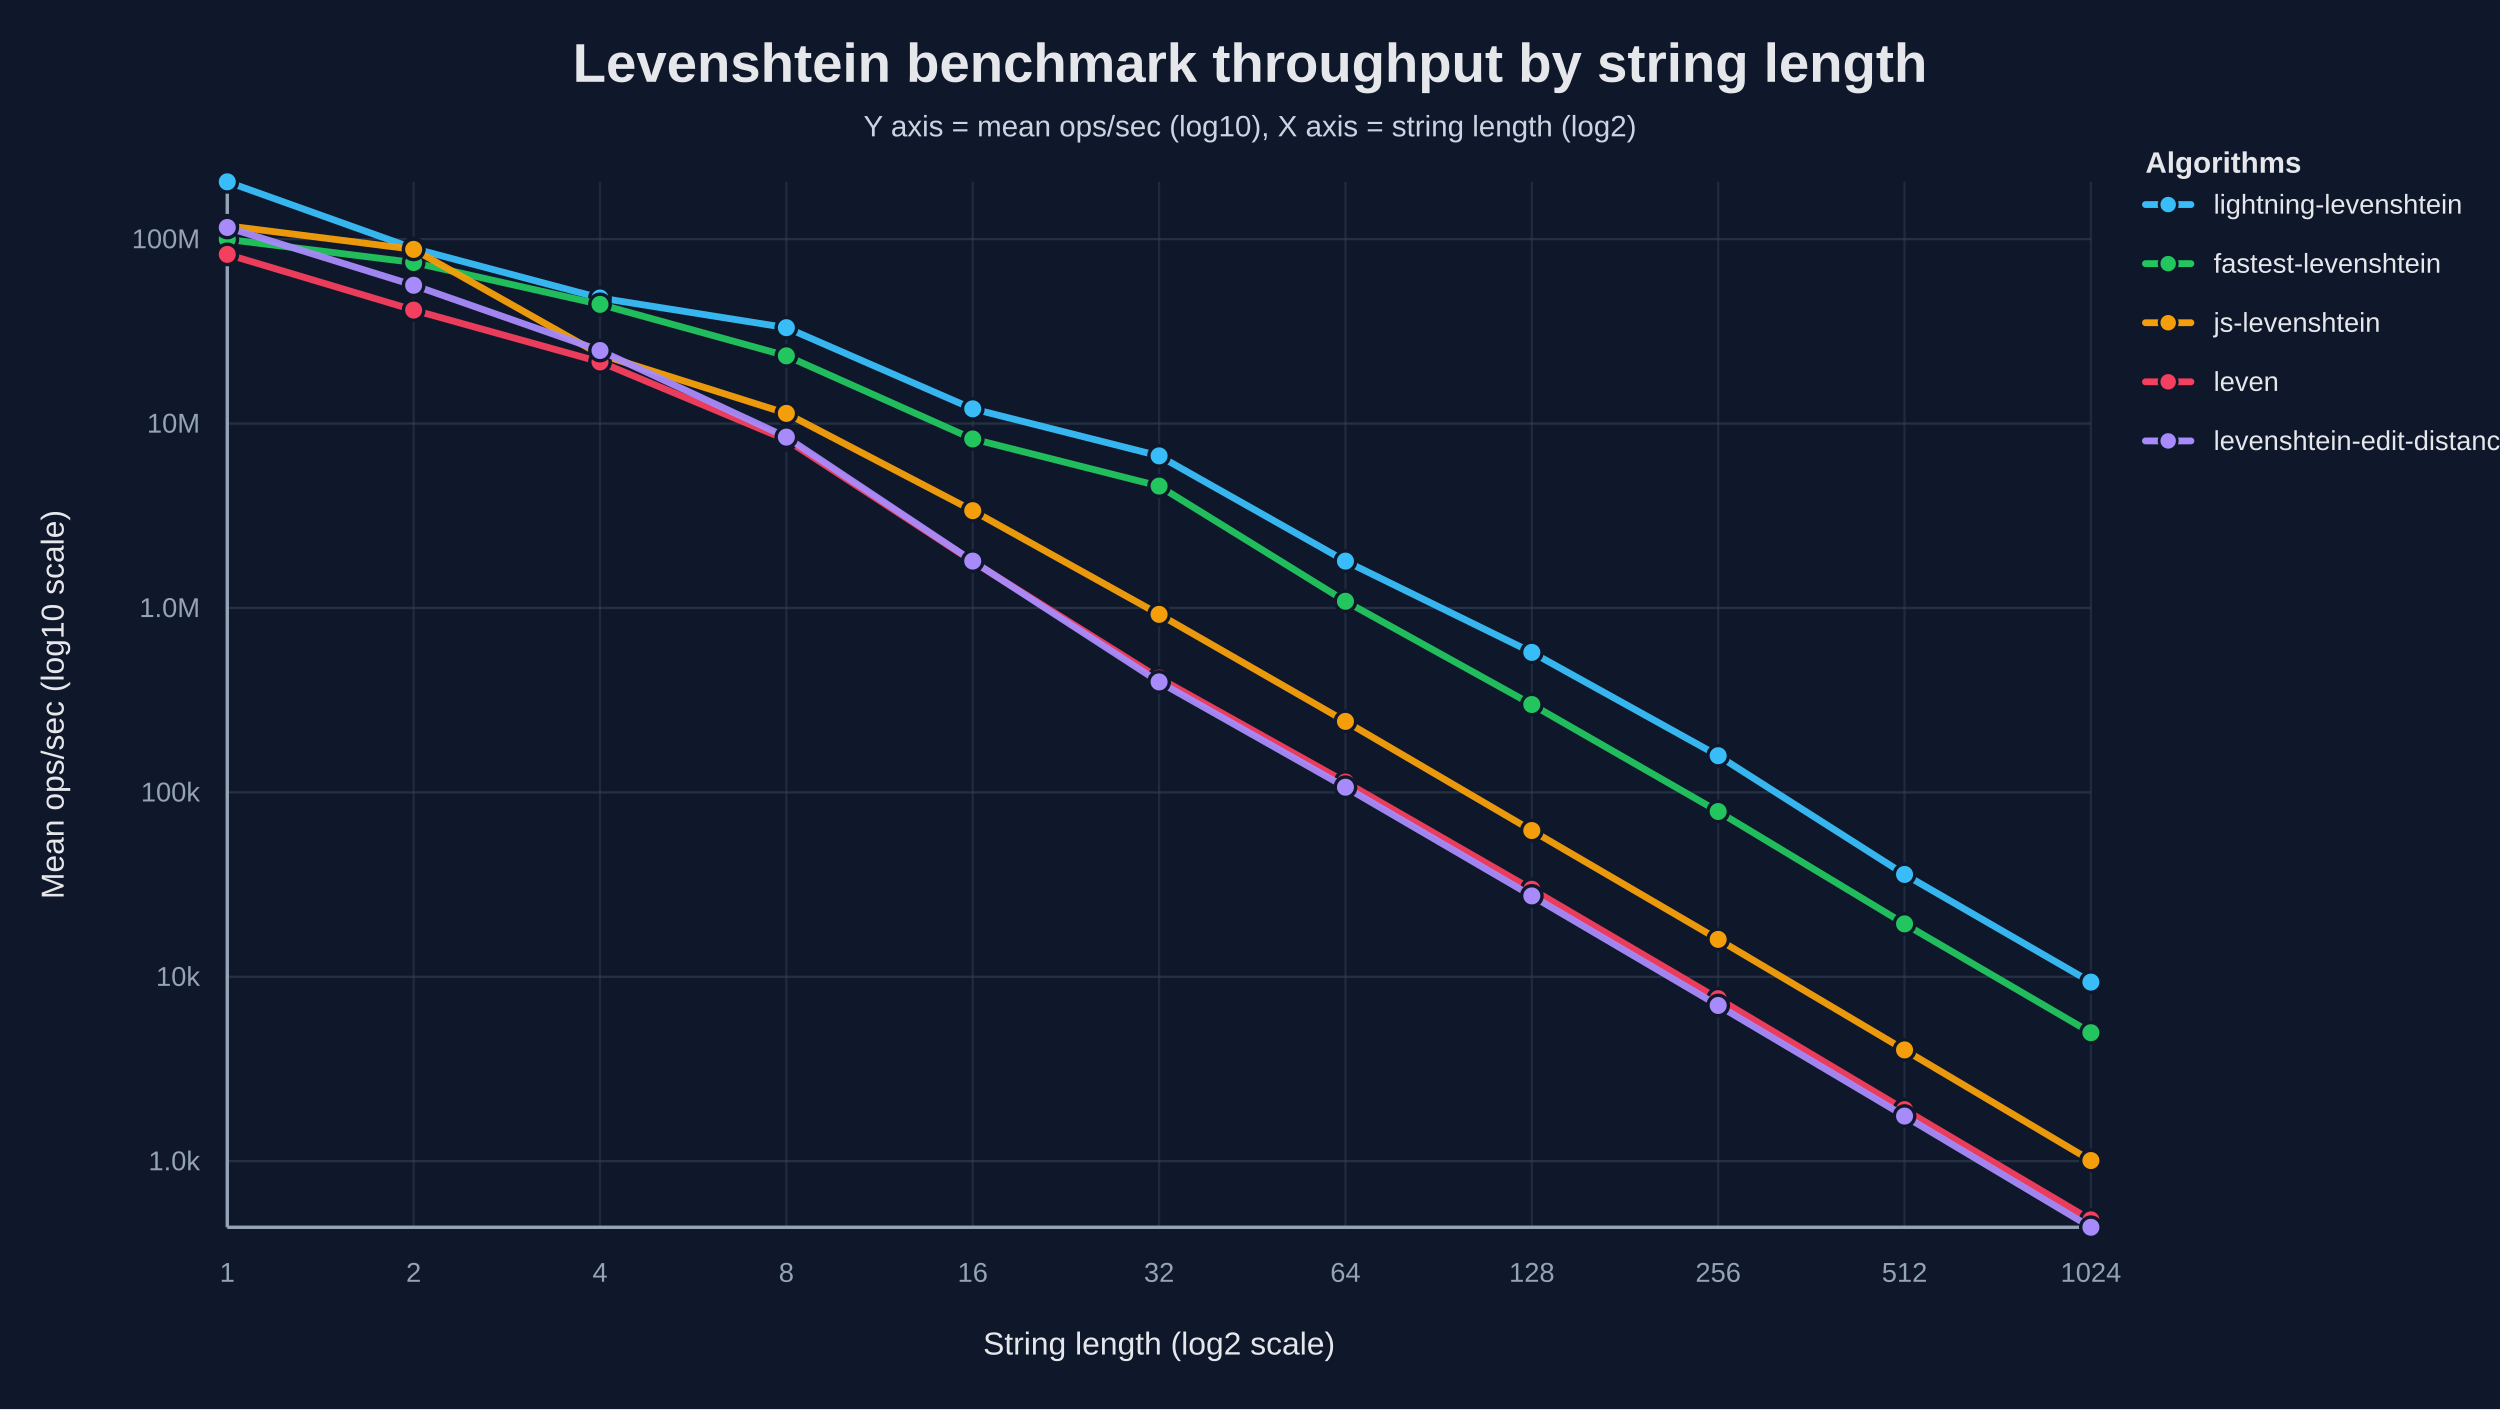
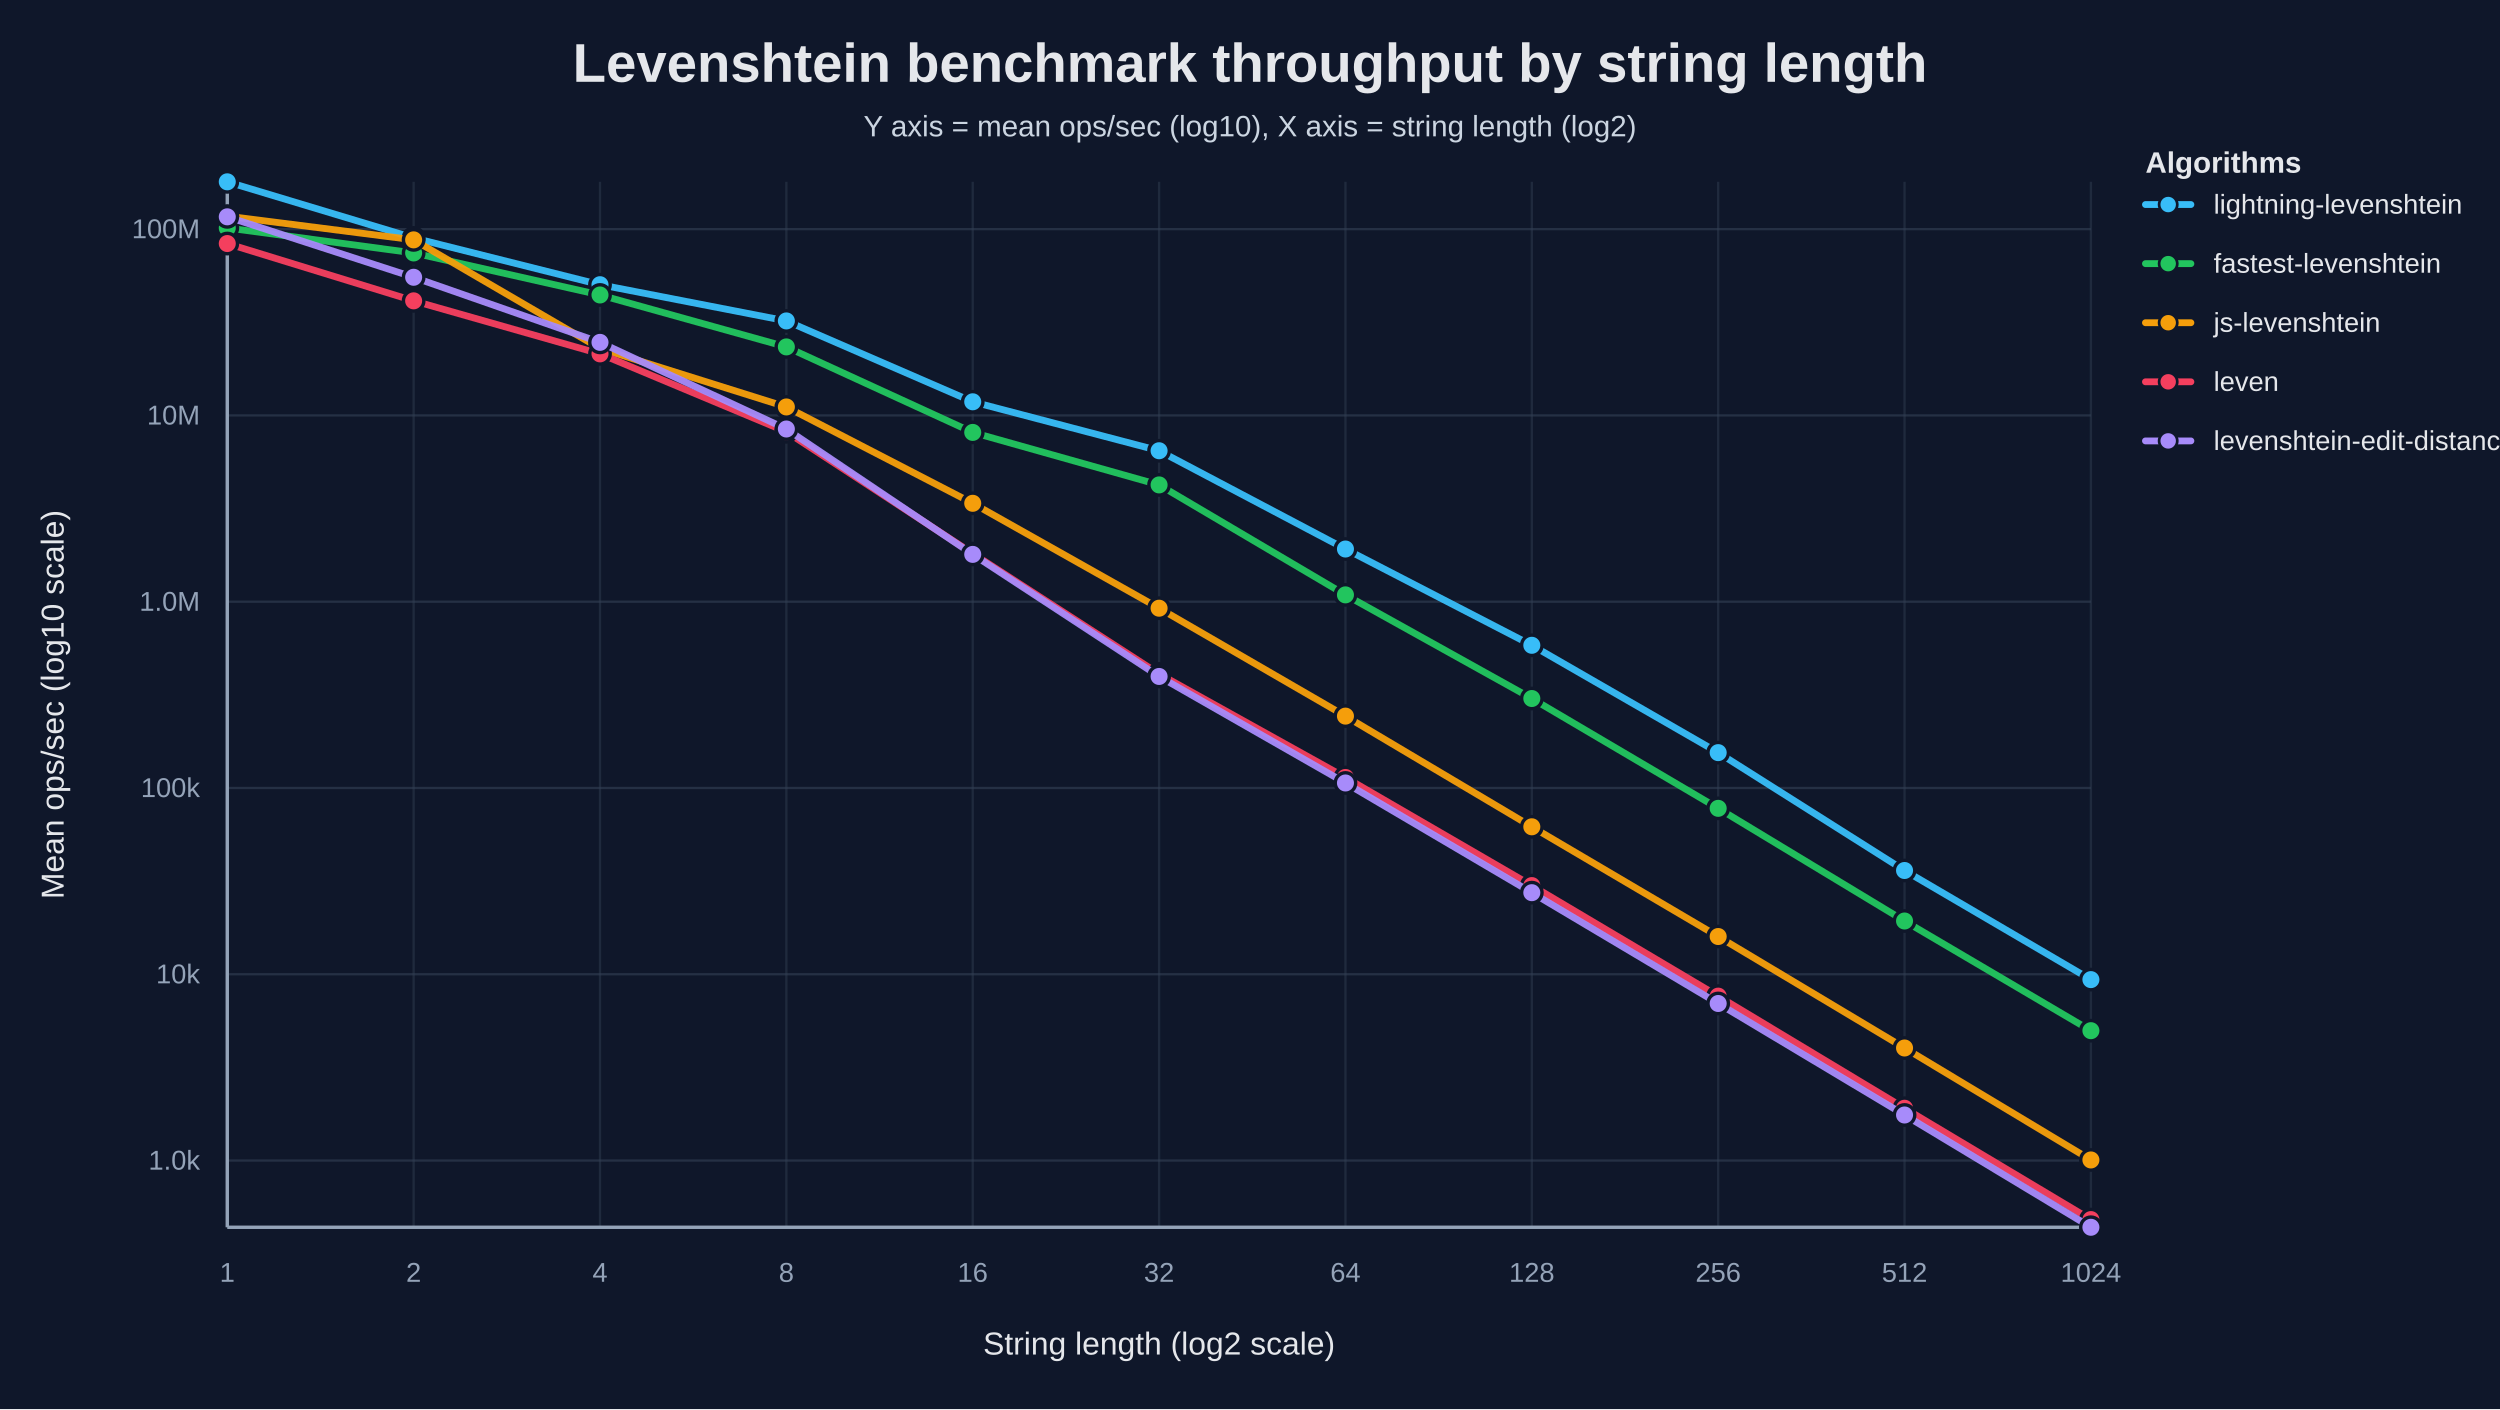
<svg xmlns="http://www.w3.org/2000/svg" width="1100" height="620" viewBox="0 0 1100 620" role="img" aria-label="Algorithm throughput by string length">
  <rect width="1100" height="620" fill="#0f172a" />
  <text x="550" y="36" text-anchor="middle" font-family="Arial, Helvetica, sans-serif" font-size="24" font-weight="700" fill="#e5e7eb">Levenshtein benchmark throughput by string length</text>
  <text x="550" y="60" text-anchor="middle" font-family="Arial, Helvetica, sans-serif" font-size="13" fill="#cbd5e1">Y axis = mean ops/sec (log10), X axis = string length (log2)</text>
-   <line x1="100" y1="510.93" x2="920" y2="510.93" stroke="#334155" stroke-width="1" opacity="0.6" />
-   <text x="88" y="514.93" text-anchor="end" font-family="Arial, Helvetica, sans-serif" font-size="12" fill="#94a3b8">1.0k</text>
-   <line x1="100" y1="429.788" x2="920" y2="429.788" stroke="#334155" stroke-width="1" opacity="0.6" />
-   <text x="88" y="433.788" text-anchor="end" font-family="Arial, Helvetica, sans-serif" font-size="12" fill="#94a3b8">10k</text>
-   <line x1="100" y1="348.646" x2="920" y2="348.646" stroke="#334155" stroke-width="1" opacity="0.6" />
-   <text x="88" y="352.646" text-anchor="end" font-family="Arial, Helvetica, sans-serif" font-size="12" fill="#94a3b8">100k</text>
-   <line x1="100" y1="267.503" x2="920" y2="267.503" stroke="#334155" stroke-width="1" opacity="0.6" />
-   <text x="88" y="271.503" text-anchor="end" font-family="Arial, Helvetica, sans-serif" font-size="12" fill="#94a3b8">1.0M</text>
-   <line x1="100" y1="186.361" x2="920" y2="186.361" stroke="#334155" stroke-width="1" opacity="0.6" />
-   <text x="88" y="190.361" text-anchor="end" font-family="Arial, Helvetica, sans-serif" font-size="12" fill="#94a3b8">10M</text>
-   <line x1="100" y1="105.219" x2="920" y2="105.219" stroke="#334155" stroke-width="1" opacity="0.6" />
-   <text x="88" y="109.219" text-anchor="end" font-family="Arial, Helvetica, sans-serif" font-size="12" fill="#94a3b8">100M</text>
+   <line x1="100" y1="510.639" x2="920" y2="510.639" stroke="#334155" stroke-width="1" opacity="0.6" />
+   <text x="88" y="514.639" text-anchor="end" font-family="Arial, Helvetica, sans-serif" font-size="12" fill="#94a3b8">1.0k</text>
+   <line x1="100" y1="428.675" x2="920" y2="428.675" stroke="#334155" stroke-width="1" opacity="0.6" />
+   <text x="88" y="432.675" text-anchor="end" font-family="Arial, Helvetica, sans-serif" font-size="12" fill="#94a3b8">10k</text>
+   <line x1="100" y1="346.711" x2="920" y2="346.711" stroke="#334155" stroke-width="1" opacity="0.6" />
+   <text x="88" y="350.711" text-anchor="end" font-family="Arial, Helvetica, sans-serif" font-size="12" fill="#94a3b8">100k</text>
+   <line x1="100" y1="264.747" x2="920" y2="264.747" stroke="#334155" stroke-width="1" opacity="0.6" />
+   <text x="88" y="268.747" text-anchor="end" font-family="Arial, Helvetica, sans-serif" font-size="12" fill="#94a3b8">1.0M</text>
+   <line x1="100" y1="182.783" x2="920" y2="182.783" stroke="#334155" stroke-width="1" opacity="0.6" />
+   <text x="88" y="186.783" text-anchor="end" font-family="Arial, Helvetica, sans-serif" font-size="12" fill="#94a3b8">10M</text>
+   <line x1="100" y1="100.818" x2="920" y2="100.818" stroke="#334155" stroke-width="1" opacity="0.6" />
+   <text x="88" y="104.818" text-anchor="end" font-family="Arial, Helvetica, sans-serif" font-size="12" fill="#94a3b8">100M</text>
  <line x1="100" y1="80" x2="100" y2="540" stroke="#334155" stroke-width="1" opacity="0.45" />
  <text x="100" y="564" text-anchor="middle" font-family="Arial, Helvetica, sans-serif" font-size="12" fill="#94a3b8">1</text>
  <line x1="182" y1="80" x2="182" y2="540" stroke="#334155" stroke-width="1" opacity="0.45" />
  <text x="182" y="564" text-anchor="middle" font-family="Arial, Helvetica, sans-serif" font-size="12" fill="#94a3b8">2</text>
  <line x1="264" y1="80" x2="264" y2="540" stroke="#334155" stroke-width="1" opacity="0.45" />
  <text x="264" y="564" text-anchor="middle" font-family="Arial, Helvetica, sans-serif" font-size="12" fill="#94a3b8">4</text>
  <line x1="346" y1="80" x2="346" y2="540" stroke="#334155" stroke-width="1" opacity="0.45" />
  <text x="346" y="564" text-anchor="middle" font-family="Arial, Helvetica, sans-serif" font-size="12" fill="#94a3b8">8</text>
  <line x1="428" y1="80" x2="428" y2="540" stroke="#334155" stroke-width="1" opacity="0.45" />
  <text x="428" y="564" text-anchor="middle" font-family="Arial, Helvetica, sans-serif" font-size="12" fill="#94a3b8">16</text>
  <line x1="510" y1="80" x2="510" y2="540" stroke="#334155" stroke-width="1" opacity="0.45" />
  <text x="510" y="564" text-anchor="middle" font-family="Arial, Helvetica, sans-serif" font-size="12" fill="#94a3b8">32</text>
  <line x1="592" y1="80" x2="592" y2="540" stroke="#334155" stroke-width="1" opacity="0.45" />
  <text x="592" y="564" text-anchor="middle" font-family="Arial, Helvetica, sans-serif" font-size="12" fill="#94a3b8">64</text>
  <line x1="674" y1="80" x2="674" y2="540" stroke="#334155" stroke-width="1" opacity="0.45" />
  <text x="674" y="564" text-anchor="middle" font-family="Arial, Helvetica, sans-serif" font-size="12" fill="#94a3b8">128</text>
  <line x1="756" y1="80" x2="756" y2="540" stroke="#334155" stroke-width="1" opacity="0.45" />
  <text x="756" y="564" text-anchor="middle" font-family="Arial, Helvetica, sans-serif" font-size="12" fill="#94a3b8">256</text>
  <line x1="838" y1="80" x2="838" y2="540" stroke="#334155" stroke-width="1" opacity="0.45" />
  <text x="838" y="564" text-anchor="middle" font-family="Arial, Helvetica, sans-serif" font-size="12" fill="#94a3b8">512</text>
  <line x1="920" y1="80" x2="920" y2="540" stroke="#334155" stroke-width="1" opacity="0.45" />
  <text x="920" y="564" text-anchor="middle" font-family="Arial, Helvetica, sans-serif" font-size="12" fill="#94a3b8">1024</text>
  <line x1="100" y1="80" x2="100" y2="540" stroke="#94a3b8" stroke-width="1.5" />
  <line x1="100" y1="540" x2="920" y2="540" stroke="#94a3b8" stroke-width="1.5" />
-   <path d="M 100.00 80.00 L 182.00 109.31 L 264.00 131.11 L 346.00 144.18 L 428.00 179.88 L 510.00 200.59 L 592.00 246.89 L 674.00 287.05 L 756.00 332.51 L 838.00 384.75 L 920.00 432.13" fill="none" stroke="#38bdf8" stroke-width="3" stroke-linecap="round" stroke-linejoin="round" opacity="0.95" />
+   <path d="M 100.00 80.00 L 182.00 104.68 L 264.00 125.27 L 346.00 141.21 L 428.00 176.79 L 510.00 198.33 L 592.00 241.57 L 674.00 283.93 L 756.00 331.16 L 838.00 383.02 L 920.00 431.03" fill="none" stroke="#38bdf8" stroke-width="3" stroke-linecap="round" stroke-linejoin="round" opacity="0.95" />
  <circle cx="100.00" cy="80.00" r="4.5" fill="#38bdf8" stroke="#0f172a" stroke-width="1.5" />
-   <circle cx="182.00" cy="109.31" r="4.5" fill="#38bdf8" stroke="#0f172a" stroke-width="1.5" />
-   <circle cx="264.00" cy="131.11" r="4.5" fill="#38bdf8" stroke="#0f172a" stroke-width="1.5" />
-   <circle cx="346.00" cy="144.18" r="4.5" fill="#38bdf8" stroke="#0f172a" stroke-width="1.5" />
-   <circle cx="428.00" cy="179.88" r="4.5" fill="#38bdf8" stroke="#0f172a" stroke-width="1.5" />
-   <circle cx="510.00" cy="200.59" r="4.5" fill="#38bdf8" stroke="#0f172a" stroke-width="1.5" />
-   <circle cx="592.00" cy="246.89" r="4.5" fill="#38bdf8" stroke="#0f172a" stroke-width="1.5" />
-   <circle cx="674.00" cy="287.05" r="4.5" fill="#38bdf8" stroke="#0f172a" stroke-width="1.5" />
-   <circle cx="756.00" cy="332.51" r="4.5" fill="#38bdf8" stroke="#0f172a" stroke-width="1.5" />
-   <circle cx="838.00" cy="384.75" r="4.5" fill="#38bdf8" stroke="#0f172a" stroke-width="1.5" />
-   <circle cx="920.00" cy="432.13" r="4.5" fill="#38bdf8" stroke="#0f172a" stroke-width="1.5" />
-   <path d="M 100.00 105.33 L 182.00 115.51 L 264.00 133.93 L 346.00 156.57 L 428.00 193.14 L 510.00 213.88 L 592.00 264.56 L 674.00 309.99 L 756.00 357.07 L 838.00 406.51 L 920.00 454.39" fill="none" stroke="#22c55e" stroke-width="3" stroke-linecap="round" stroke-linejoin="round" opacity="0.95" />
-   <circle cx="100.00" cy="105.33" r="4.5" fill="#22c55e" stroke="#0f172a" stroke-width="1.5" />
-   <circle cx="182.00" cy="115.51" r="4.5" fill="#22c55e" stroke="#0f172a" stroke-width="1.5" />
-   <circle cx="264.00" cy="133.93" r="4.5" fill="#22c55e" stroke="#0f172a" stroke-width="1.5" />
-   <circle cx="346.00" cy="156.57" r="4.5" fill="#22c55e" stroke="#0f172a" stroke-width="1.5" />
-   <circle cx="428.00" cy="193.14" r="4.5" fill="#22c55e" stroke="#0f172a" stroke-width="1.5" />
-   <circle cx="510.00" cy="213.88" r="4.5" fill="#22c55e" stroke="#0f172a" stroke-width="1.5" />
-   <circle cx="592.00" cy="264.56" r="4.5" fill="#22c55e" stroke="#0f172a" stroke-width="1.5" />
-   <circle cx="674.00" cy="309.99" r="4.5" fill="#22c55e" stroke="#0f172a" stroke-width="1.5" />
-   <circle cx="756.00" cy="357.07" r="4.5" fill="#22c55e" stroke="#0f172a" stroke-width="1.5" />
-   <circle cx="838.00" cy="406.51" r="4.5" fill="#22c55e" stroke="#0f172a" stroke-width="1.5" />
-   <circle cx="920.00" cy="454.39" r="4.5" fill="#22c55e" stroke="#0f172a" stroke-width="1.5" />
-   <path d="M 100.00 99.34 L 182.00 109.73 L 264.00 155.98 L 346.00 181.89 L 428.00 224.69 L 510.00 270.32 L 592.00 317.41 L 674.00 365.44 L 756.00 413.33 L 838.00 461.96 L 920.00 510.64" fill="none" stroke="#f59e0b" stroke-width="3" stroke-linecap="round" stroke-linejoin="round" opacity="0.95" />
-   <circle cx="100.00" cy="99.34" r="4.5" fill="#f59e0b" stroke="#0f172a" stroke-width="1.5" />
-   <circle cx="182.00" cy="109.73" r="4.5" fill="#f59e0b" stroke="#0f172a" stroke-width="1.5" />
-   <circle cx="264.00" cy="155.98" r="4.5" fill="#f59e0b" stroke="#0f172a" stroke-width="1.5" />
-   <circle cx="346.00" cy="181.89" r="4.5" fill="#f59e0b" stroke="#0f172a" stroke-width="1.5" />
-   <circle cx="428.00" cy="224.69" r="4.5" fill="#f59e0b" stroke="#0f172a" stroke-width="1.5" />
-   <circle cx="510.00" cy="270.32" r="4.5" fill="#f59e0b" stroke="#0f172a" stroke-width="1.5" />
-   <circle cx="592.00" cy="317.41" r="4.5" fill="#f59e0b" stroke="#0f172a" stroke-width="1.5" />
-   <circle cx="674.00" cy="365.44" r="4.5" fill="#f59e0b" stroke="#0f172a" stroke-width="1.5" />
-   <circle cx="756.00" cy="413.33" r="4.5" fill="#f59e0b" stroke="#0f172a" stroke-width="1.5" />
-   <circle cx="838.00" cy="461.96" r="4.5" fill="#f59e0b" stroke="#0f172a" stroke-width="1.5" />
-   <circle cx="920.00" cy="510.64" r="4.5" fill="#f59e0b" stroke="#0f172a" stroke-width="1.5" />
-   <path d="M 100.00 111.93 L 182.00 136.44 L 264.00 159.26 L 346.00 193.51 L 428.00 247.05 L 510.00 298.35 L 592.00 344.09 L 674.00 391.28 L 756.00 439.41 L 838.00 488.23 L 920.00 536.74" fill="none" stroke="#f43f5e" stroke-width="3" stroke-linecap="round" stroke-linejoin="round" opacity="0.95" />
-   <circle cx="100.00" cy="111.93" r="4.5" fill="#f43f5e" stroke="#0f172a" stroke-width="1.5" />
-   <circle cx="182.00" cy="136.44" r="4.5" fill="#f43f5e" stroke="#0f172a" stroke-width="1.5" />
-   <circle cx="264.00" cy="159.26" r="4.5" fill="#f43f5e" stroke="#0f172a" stroke-width="1.5" />
-   <circle cx="346.00" cy="193.51" r="4.5" fill="#f43f5e" stroke="#0f172a" stroke-width="1.5" />
-   <circle cx="428.00" cy="247.05" r="4.5" fill="#f43f5e" stroke="#0f172a" stroke-width="1.5" />
-   <circle cx="510.00" cy="298.35" r="4.5" fill="#f43f5e" stroke="#0f172a" stroke-width="1.5" />
-   <circle cx="592.00" cy="344.09" r="4.5" fill="#f43f5e" stroke="#0f172a" stroke-width="1.5" />
-   <circle cx="674.00" cy="391.28" r="4.5" fill="#f43f5e" stroke="#0f172a" stroke-width="1.5" />
-   <circle cx="756.00" cy="439.41" r="4.5" fill="#f43f5e" stroke="#0f172a" stroke-width="1.5" />
-   <circle cx="838.00" cy="488.23" r="4.5" fill="#f43f5e" stroke="#0f172a" stroke-width="1.5" />
-   <circle cx="920.00" cy="536.74" r="4.5" fill="#f43f5e" stroke="#0f172a" stroke-width="1.5" />
-   <path d="M 100.00 100.09 L 182.00 125.52 L 264.00 154.23 L 346.00 192.33 L 428.00 246.88 L 510.00 300.05 L 592.00 346.37 L 674.00 394.20 L 756.00 442.41 L 838.00 491.07 L 920.00 540.00" fill="none" stroke="#a78bfa" stroke-width="3" stroke-linecap="round" stroke-linejoin="round" opacity="0.95" />
-   <circle cx="100.00" cy="100.09" r="4.5" fill="#a78bfa" stroke="#0f172a" stroke-width="1.5" />
-   <circle cx="182.00" cy="125.52" r="4.5" fill="#a78bfa" stroke="#0f172a" stroke-width="1.5" />
-   <circle cx="264.00" cy="154.23" r="4.5" fill="#a78bfa" stroke="#0f172a" stroke-width="1.5" />
-   <circle cx="346.00" cy="192.33" r="4.5" fill="#a78bfa" stroke="#0f172a" stroke-width="1.5" />
-   <circle cx="428.00" cy="246.88" r="4.5" fill="#a78bfa" stroke="#0f172a" stroke-width="1.5" />
-   <circle cx="510.00" cy="300.05" r="4.5" fill="#a78bfa" stroke="#0f172a" stroke-width="1.5" />
-   <circle cx="592.00" cy="346.37" r="4.5" fill="#a78bfa" stroke="#0f172a" stroke-width="1.5" />
-   <circle cx="674.00" cy="394.20" r="4.5" fill="#a78bfa" stroke="#0f172a" stroke-width="1.5" />
-   <circle cx="756.00" cy="442.41" r="4.5" fill="#a78bfa" stroke="#0f172a" stroke-width="1.5" />
-   <circle cx="838.00" cy="491.07" r="4.5" fill="#a78bfa" stroke="#0f172a" stroke-width="1.5" />
+   <circle cx="182.00" cy="104.68" r="4.5" fill="#38bdf8" stroke="#0f172a" stroke-width="1.5" />
+   <circle cx="264.00" cy="125.27" r="4.5" fill="#38bdf8" stroke="#0f172a" stroke-width="1.5" />
+   <circle cx="346.00" cy="141.21" r="4.5" fill="#38bdf8" stroke="#0f172a" stroke-width="1.5" />
+   <circle cx="428.00" cy="176.79" r="4.5" fill="#38bdf8" stroke="#0f172a" stroke-width="1.5" />
+   <circle cx="510.00" cy="198.33" r="4.5" fill="#38bdf8" stroke="#0f172a" stroke-width="1.5" />
+   <circle cx="592.00" cy="241.57" r="4.5" fill="#38bdf8" stroke="#0f172a" stroke-width="1.5" />
+   <circle cx="674.00" cy="283.93" r="4.5" fill="#38bdf8" stroke="#0f172a" stroke-width="1.5" />
+   <circle cx="756.00" cy="331.16" r="4.5" fill="#38bdf8" stroke="#0f172a" stroke-width="1.5" />
+   <circle cx="838.00" cy="383.02" r="4.5" fill="#38bdf8" stroke="#0f172a" stroke-width="1.5" />
+   <circle cx="920.00" cy="431.03" r="4.5" fill="#38bdf8" stroke="#0f172a" stroke-width="1.5" />
+   <path d="M 100.00 100.29 L 182.00 111.30 L 264.00 129.79 L 346.00 152.64 L 428.00 190.26 L 510.00 213.36 L 592.00 261.74 L 674.00 307.35 L 756.00 355.67 L 838.00 405.24 L 920.00 453.50" fill="none" stroke="#22c55e" stroke-width="3" stroke-linecap="round" stroke-linejoin="round" opacity="0.95" />
+   <circle cx="100.00" cy="100.29" r="4.5" fill="#22c55e" stroke="#0f172a" stroke-width="1.5" />
+   <circle cx="182.00" cy="111.30" r="4.5" fill="#22c55e" stroke="#0f172a" stroke-width="1.5" />
+   <circle cx="264.00" cy="129.79" r="4.5" fill="#22c55e" stroke="#0f172a" stroke-width="1.5" />
+   <circle cx="346.00" cy="152.64" r="4.5" fill="#22c55e" stroke="#0f172a" stroke-width="1.5" />
+   <circle cx="428.00" cy="190.26" r="4.5" fill="#22c55e" stroke="#0f172a" stroke-width="1.5" />
+   <circle cx="510.00" cy="213.36" r="4.5" fill="#22c55e" stroke="#0f172a" stroke-width="1.5" />
+   <circle cx="592.00" cy="261.74" r="4.5" fill="#22c55e" stroke="#0f172a" stroke-width="1.5" />
+   <circle cx="674.00" cy="307.35" r="4.5" fill="#22c55e" stroke="#0f172a" stroke-width="1.5" />
+   <circle cx="756.00" cy="355.67" r="4.5" fill="#22c55e" stroke="#0f172a" stroke-width="1.5" />
+   <circle cx="838.00" cy="405.24" r="4.5" fill="#22c55e" stroke="#0f172a" stroke-width="1.5" />
+   <circle cx="920.00" cy="453.50" r="4.5" fill="#22c55e" stroke="#0f172a" stroke-width="1.5" />
+   <path d="M 100.00 95.09 L 182.00 105.54 L 264.00 153.33 L 346.00 179.06 L 428.00 221.45 L 510.00 267.61 L 592.00 315.09 L 674.00 363.79 L 756.00 412.07 L 838.00 461.12 L 920.00 510.38" fill="none" stroke="#f59e0b" stroke-width="3" stroke-linecap="round" stroke-linejoin="round" opacity="0.95" />
+   <circle cx="100.00" cy="95.09" r="4.5" fill="#f59e0b" stroke="#0f172a" stroke-width="1.5" />
+   <circle cx="182.00" cy="105.54" r="4.5" fill="#f59e0b" stroke="#0f172a" stroke-width="1.5" />
+   <circle cx="264.00" cy="153.33" r="4.5" fill="#f59e0b" stroke="#0f172a" stroke-width="1.5" />
+   <circle cx="346.00" cy="179.06" r="4.5" fill="#f59e0b" stroke="#0f172a" stroke-width="1.5" />
+   <circle cx="428.00" cy="221.45" r="4.5" fill="#f59e0b" stroke="#0f172a" stroke-width="1.5" />
+   <circle cx="510.00" cy="267.61" r="4.5" fill="#f59e0b" stroke="#0f172a" stroke-width="1.5" />
+   <circle cx="592.00" cy="315.09" r="4.5" fill="#f59e0b" stroke="#0f172a" stroke-width="1.5" />
+   <circle cx="674.00" cy="363.79" r="4.5" fill="#f59e0b" stroke="#0f172a" stroke-width="1.5" />
+   <circle cx="756.00" cy="412.07" r="4.5" fill="#f59e0b" stroke="#0f172a" stroke-width="1.5" />
+   <circle cx="838.00" cy="461.12" r="4.5" fill="#f59e0b" stroke="#0f172a" stroke-width="1.5" />
+   <circle cx="920.00" cy="510.38" r="4.5" fill="#f59e0b" stroke="#0f172a" stroke-width="1.5" />
+   <path d="M 100.00 107.16 L 182.00 132.37 L 264.00 155.70 L 346.00 190.00 L 428.00 243.57 L 510.00 296.53 L 592.00 342.09 L 674.00 389.66 L 756.00 438.30 L 838.00 487.63 L 920.00 536.62" fill="none" stroke="#f43f5e" stroke-width="3" stroke-linecap="round" stroke-linejoin="round" opacity="0.95" />
+   <circle cx="100.00" cy="107.16" r="4.5" fill="#f43f5e" stroke="#0f172a" stroke-width="1.5" />
+   <circle cx="182.00" cy="132.37" r="4.5" fill="#f43f5e" stroke="#0f172a" stroke-width="1.5" />
+   <circle cx="264.00" cy="155.70" r="4.5" fill="#f43f5e" stroke="#0f172a" stroke-width="1.5" />
+   <circle cx="346.00" cy="190.00" r="4.5" fill="#f43f5e" stroke="#0f172a" stroke-width="1.5" />
+   <circle cx="428.00" cy="243.57" r="4.5" fill="#f43f5e" stroke="#0f172a" stroke-width="1.5" />
+   <circle cx="510.00" cy="296.53" r="4.5" fill="#f43f5e" stroke="#0f172a" stroke-width="1.5" />
+   <circle cx="592.00" cy="342.09" r="4.5" fill="#f43f5e" stroke="#0f172a" stroke-width="1.5" />
+   <circle cx="674.00" cy="389.66" r="4.5" fill="#f43f5e" stroke="#0f172a" stroke-width="1.5" />
+   <circle cx="756.00" cy="438.30" r="4.5" fill="#f43f5e" stroke="#0f172a" stroke-width="1.5" />
+   <circle cx="838.00" cy="487.63" r="4.5" fill="#f43f5e" stroke="#0f172a" stroke-width="1.5" />
+   <circle cx="920.00" cy="536.62" r="4.5" fill="#f43f5e" stroke="#0f172a" stroke-width="1.5" />
+   <path d="M 100.00 95.40 L 182.00 122.00 L 264.00 150.64 L 346.00 188.76 L 428.00 243.93 L 510.00 297.64 L 592.00 344.51 L 674.00 392.78 L 756.00 441.54 L 838.00 490.60 L 920.00 540.00" fill="none" stroke="#a78bfa" stroke-width="3" stroke-linecap="round" stroke-linejoin="round" opacity="0.95" />
+   <circle cx="100.00" cy="95.40" r="4.5" fill="#a78bfa" stroke="#0f172a" stroke-width="1.5" />
+   <circle cx="182.00" cy="122.00" r="4.5" fill="#a78bfa" stroke="#0f172a" stroke-width="1.5" />
+   <circle cx="264.00" cy="150.64" r="4.5" fill="#a78bfa" stroke="#0f172a" stroke-width="1.5" />
+   <circle cx="346.00" cy="188.76" r="4.5" fill="#a78bfa" stroke="#0f172a" stroke-width="1.5" />
+   <circle cx="428.00" cy="243.93" r="4.5" fill="#a78bfa" stroke="#0f172a" stroke-width="1.5" />
+   <circle cx="510.00" cy="297.64" r="4.5" fill="#a78bfa" stroke="#0f172a" stroke-width="1.5" />
+   <circle cx="592.00" cy="344.51" r="4.5" fill="#a78bfa" stroke="#0f172a" stroke-width="1.5" />
+   <circle cx="674.00" cy="392.78" r="4.5" fill="#a78bfa" stroke="#0f172a" stroke-width="1.5" />
+   <circle cx="756.00" cy="441.54" r="4.5" fill="#a78bfa" stroke="#0f172a" stroke-width="1.5" />
+   <circle cx="838.00" cy="490.60" r="4.5" fill="#a78bfa" stroke="#0f172a" stroke-width="1.5" />
  <circle cx="920.00" cy="540.00" r="4.5" fill="#a78bfa" stroke="#0f172a" stroke-width="1.5" />
  <text x="510" y="596" text-anchor="middle" font-family="Arial, Helvetica, sans-serif" font-size="14" fill="#e5e7eb">String length (log2 scale)</text>
  <text x="28" y="310" text-anchor="middle" font-family="Arial, Helvetica, sans-serif" font-size="14" fill="#e5e7eb" transform="rotate(-90 28 310)">Mean ops/sec (log10 scale)</text>
  <g>
    <text x="944" y="76" font-family="Arial, Helvetica, sans-serif" font-size="13" font-weight="700" fill="#e5e7eb">Algorithms</text>
    <line x1="944" y1="90" x2="964" y2="90" stroke="#38bdf8" stroke-width="3" stroke-linecap="round" />
    <circle cx="954" cy="90" r="4" fill="#38bdf8" stroke="#0f172a" stroke-width="1.2" />
    <text x="974" y="94" font-family="Arial, Helvetica, sans-serif" font-size="12" fill="#e5e7eb">lightning-levenshtein</text>
    <line x1="944" y1="116" x2="964" y2="116" stroke="#22c55e" stroke-width="3" stroke-linecap="round" />
    <circle cx="954" cy="116" r="4" fill="#22c55e" stroke="#0f172a" stroke-width="1.2" />
    <text x="974" y="120" font-family="Arial, Helvetica, sans-serif" font-size="12" fill="#e5e7eb">fastest-levenshtein</text>
    <line x1="944" y1="142" x2="964" y2="142" stroke="#f59e0b" stroke-width="3" stroke-linecap="round" />
    <circle cx="954" cy="142" r="4" fill="#f59e0b" stroke="#0f172a" stroke-width="1.2" />
    <text x="974" y="146" font-family="Arial, Helvetica, sans-serif" font-size="12" fill="#e5e7eb">js-levenshtein</text>
    <line x1="944" y1="168" x2="964" y2="168" stroke="#f43f5e" stroke-width="3" stroke-linecap="round" />
    <circle cx="954" cy="168" r="4" fill="#f43f5e" stroke="#0f172a" stroke-width="1.2" />
    <text x="974" y="172" font-family="Arial, Helvetica, sans-serif" font-size="12" fill="#e5e7eb">leven</text>
    <line x1="944" y1="194" x2="964" y2="194" stroke="#a78bfa" stroke-width="3" stroke-linecap="round" />
    <circle cx="954" cy="194" r="4" fill="#a78bfa" stroke="#0f172a" stroke-width="1.2" />
    <text x="974" y="198" font-family="Arial, Helvetica, sans-serif" font-size="12" fill="#e5e7eb">levenshtein-edit-distance</text>
  </g>
</svg>
